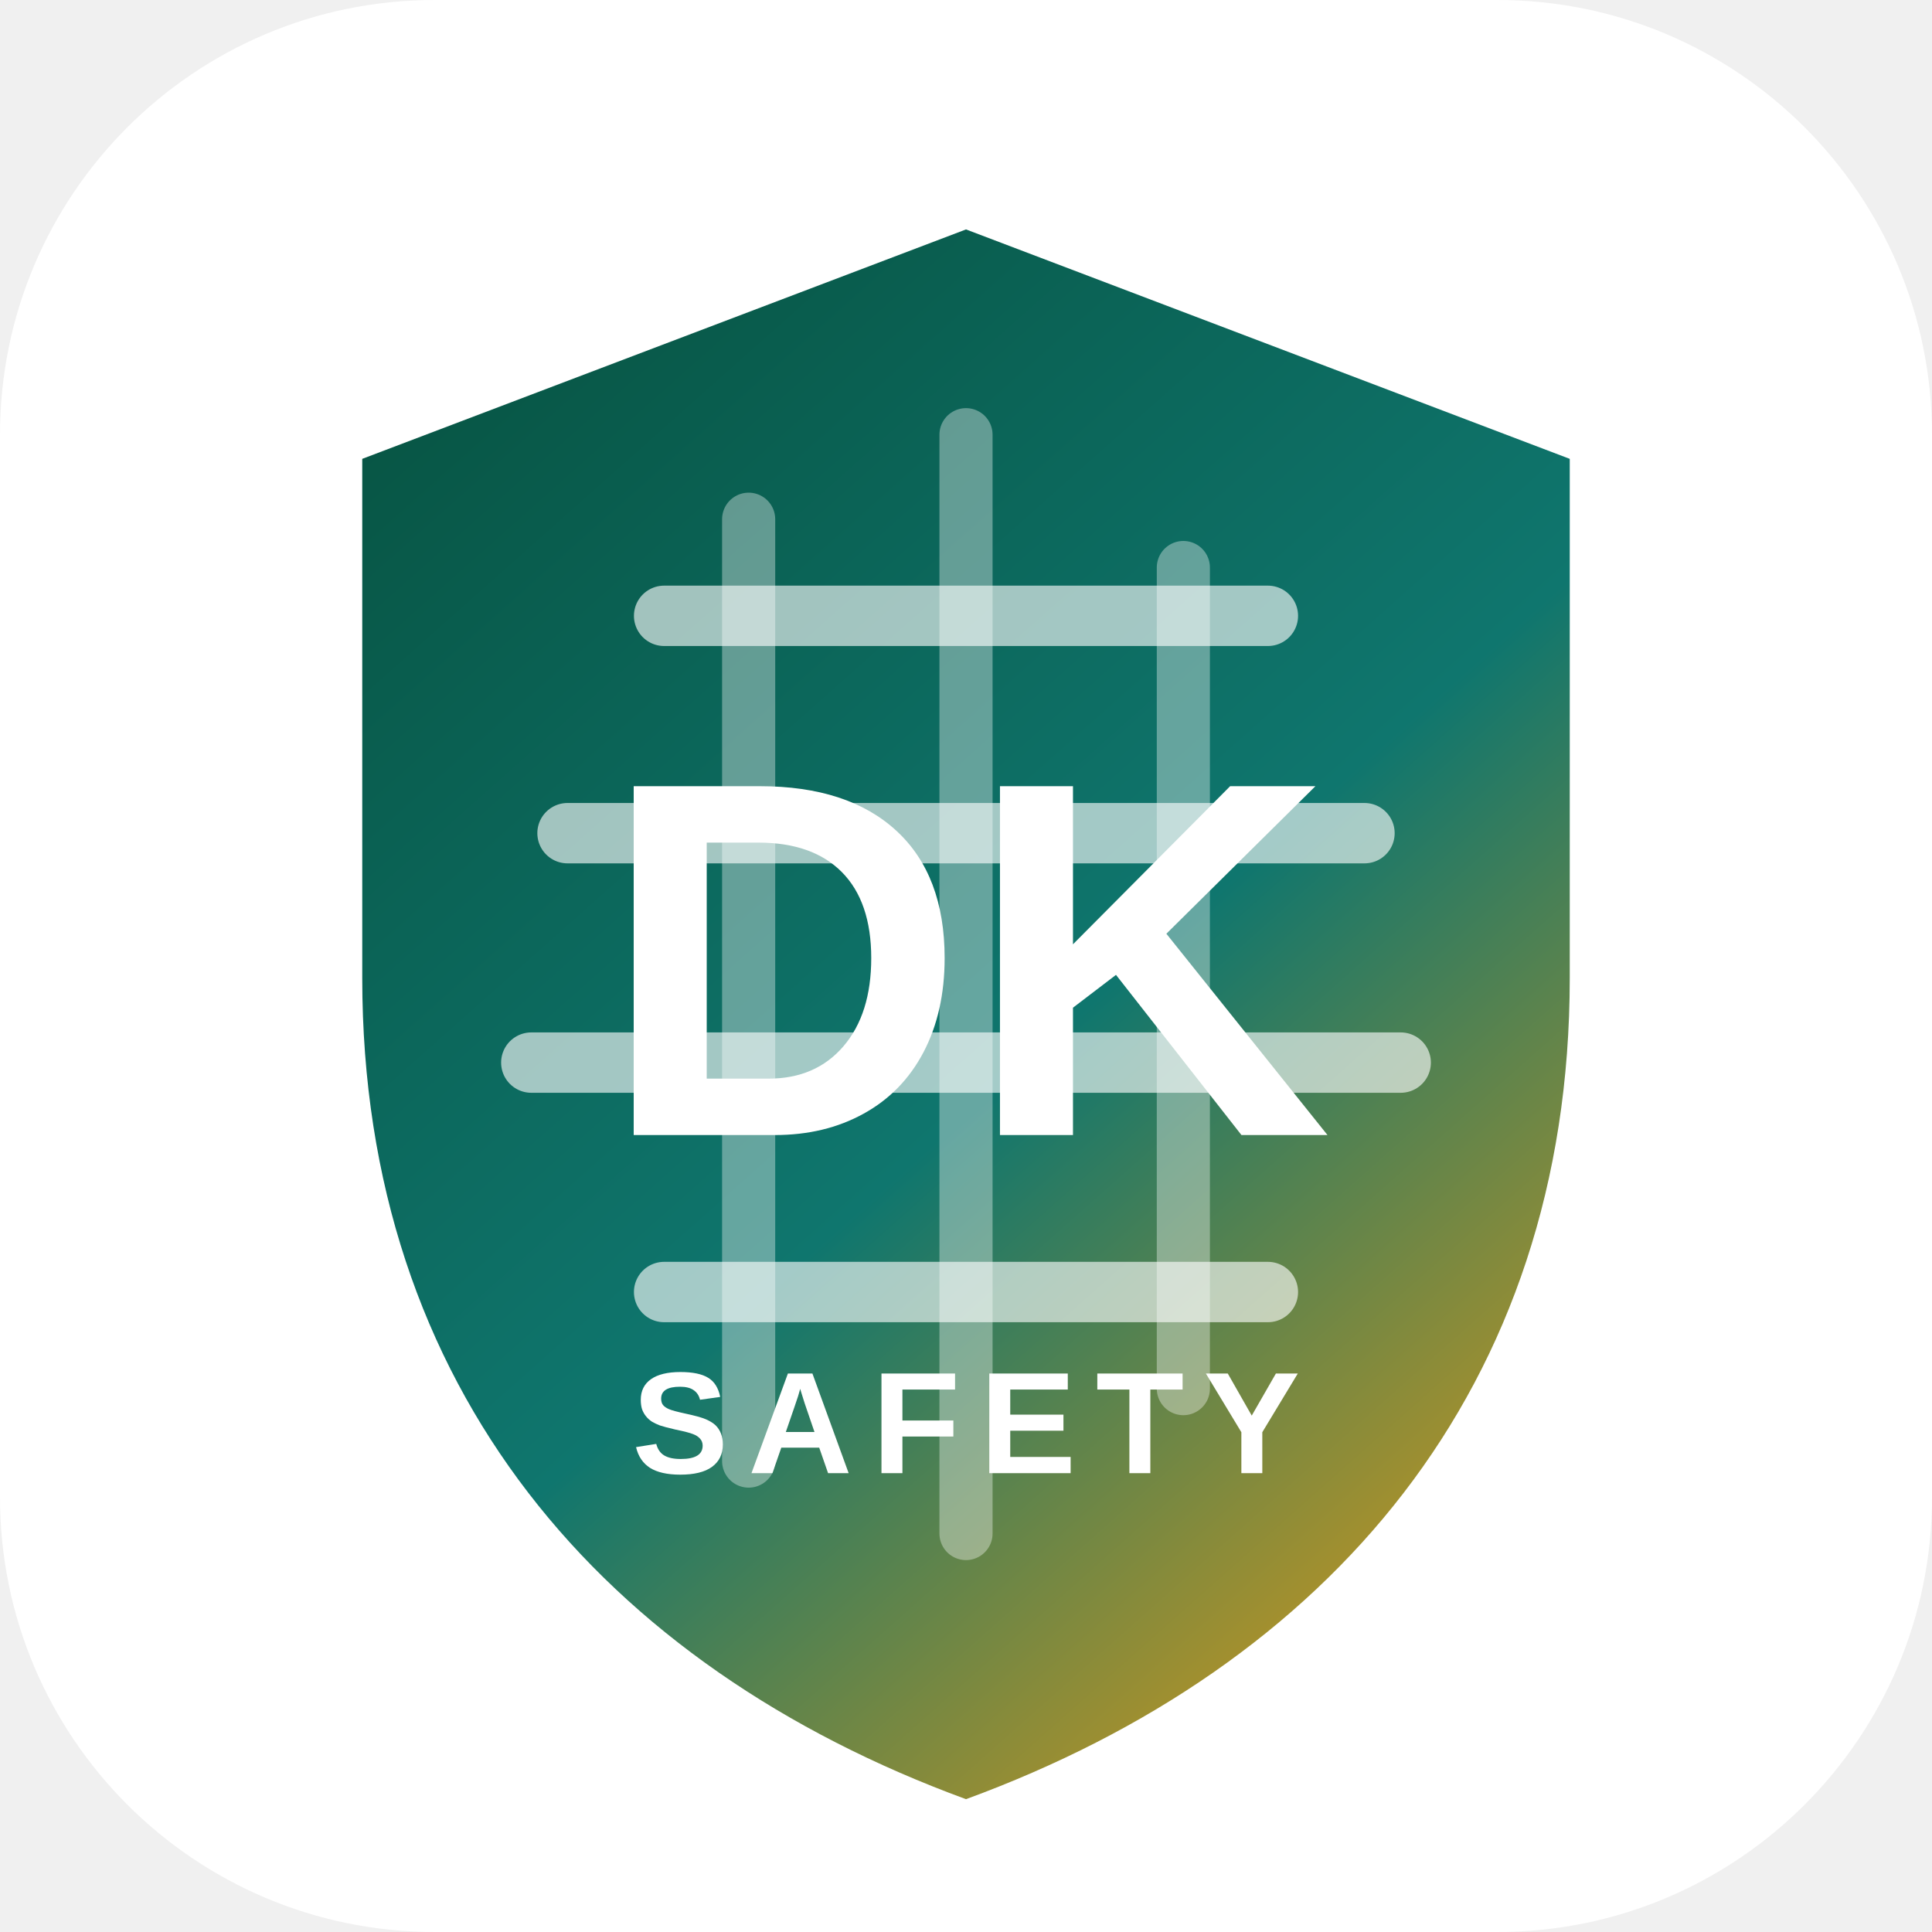
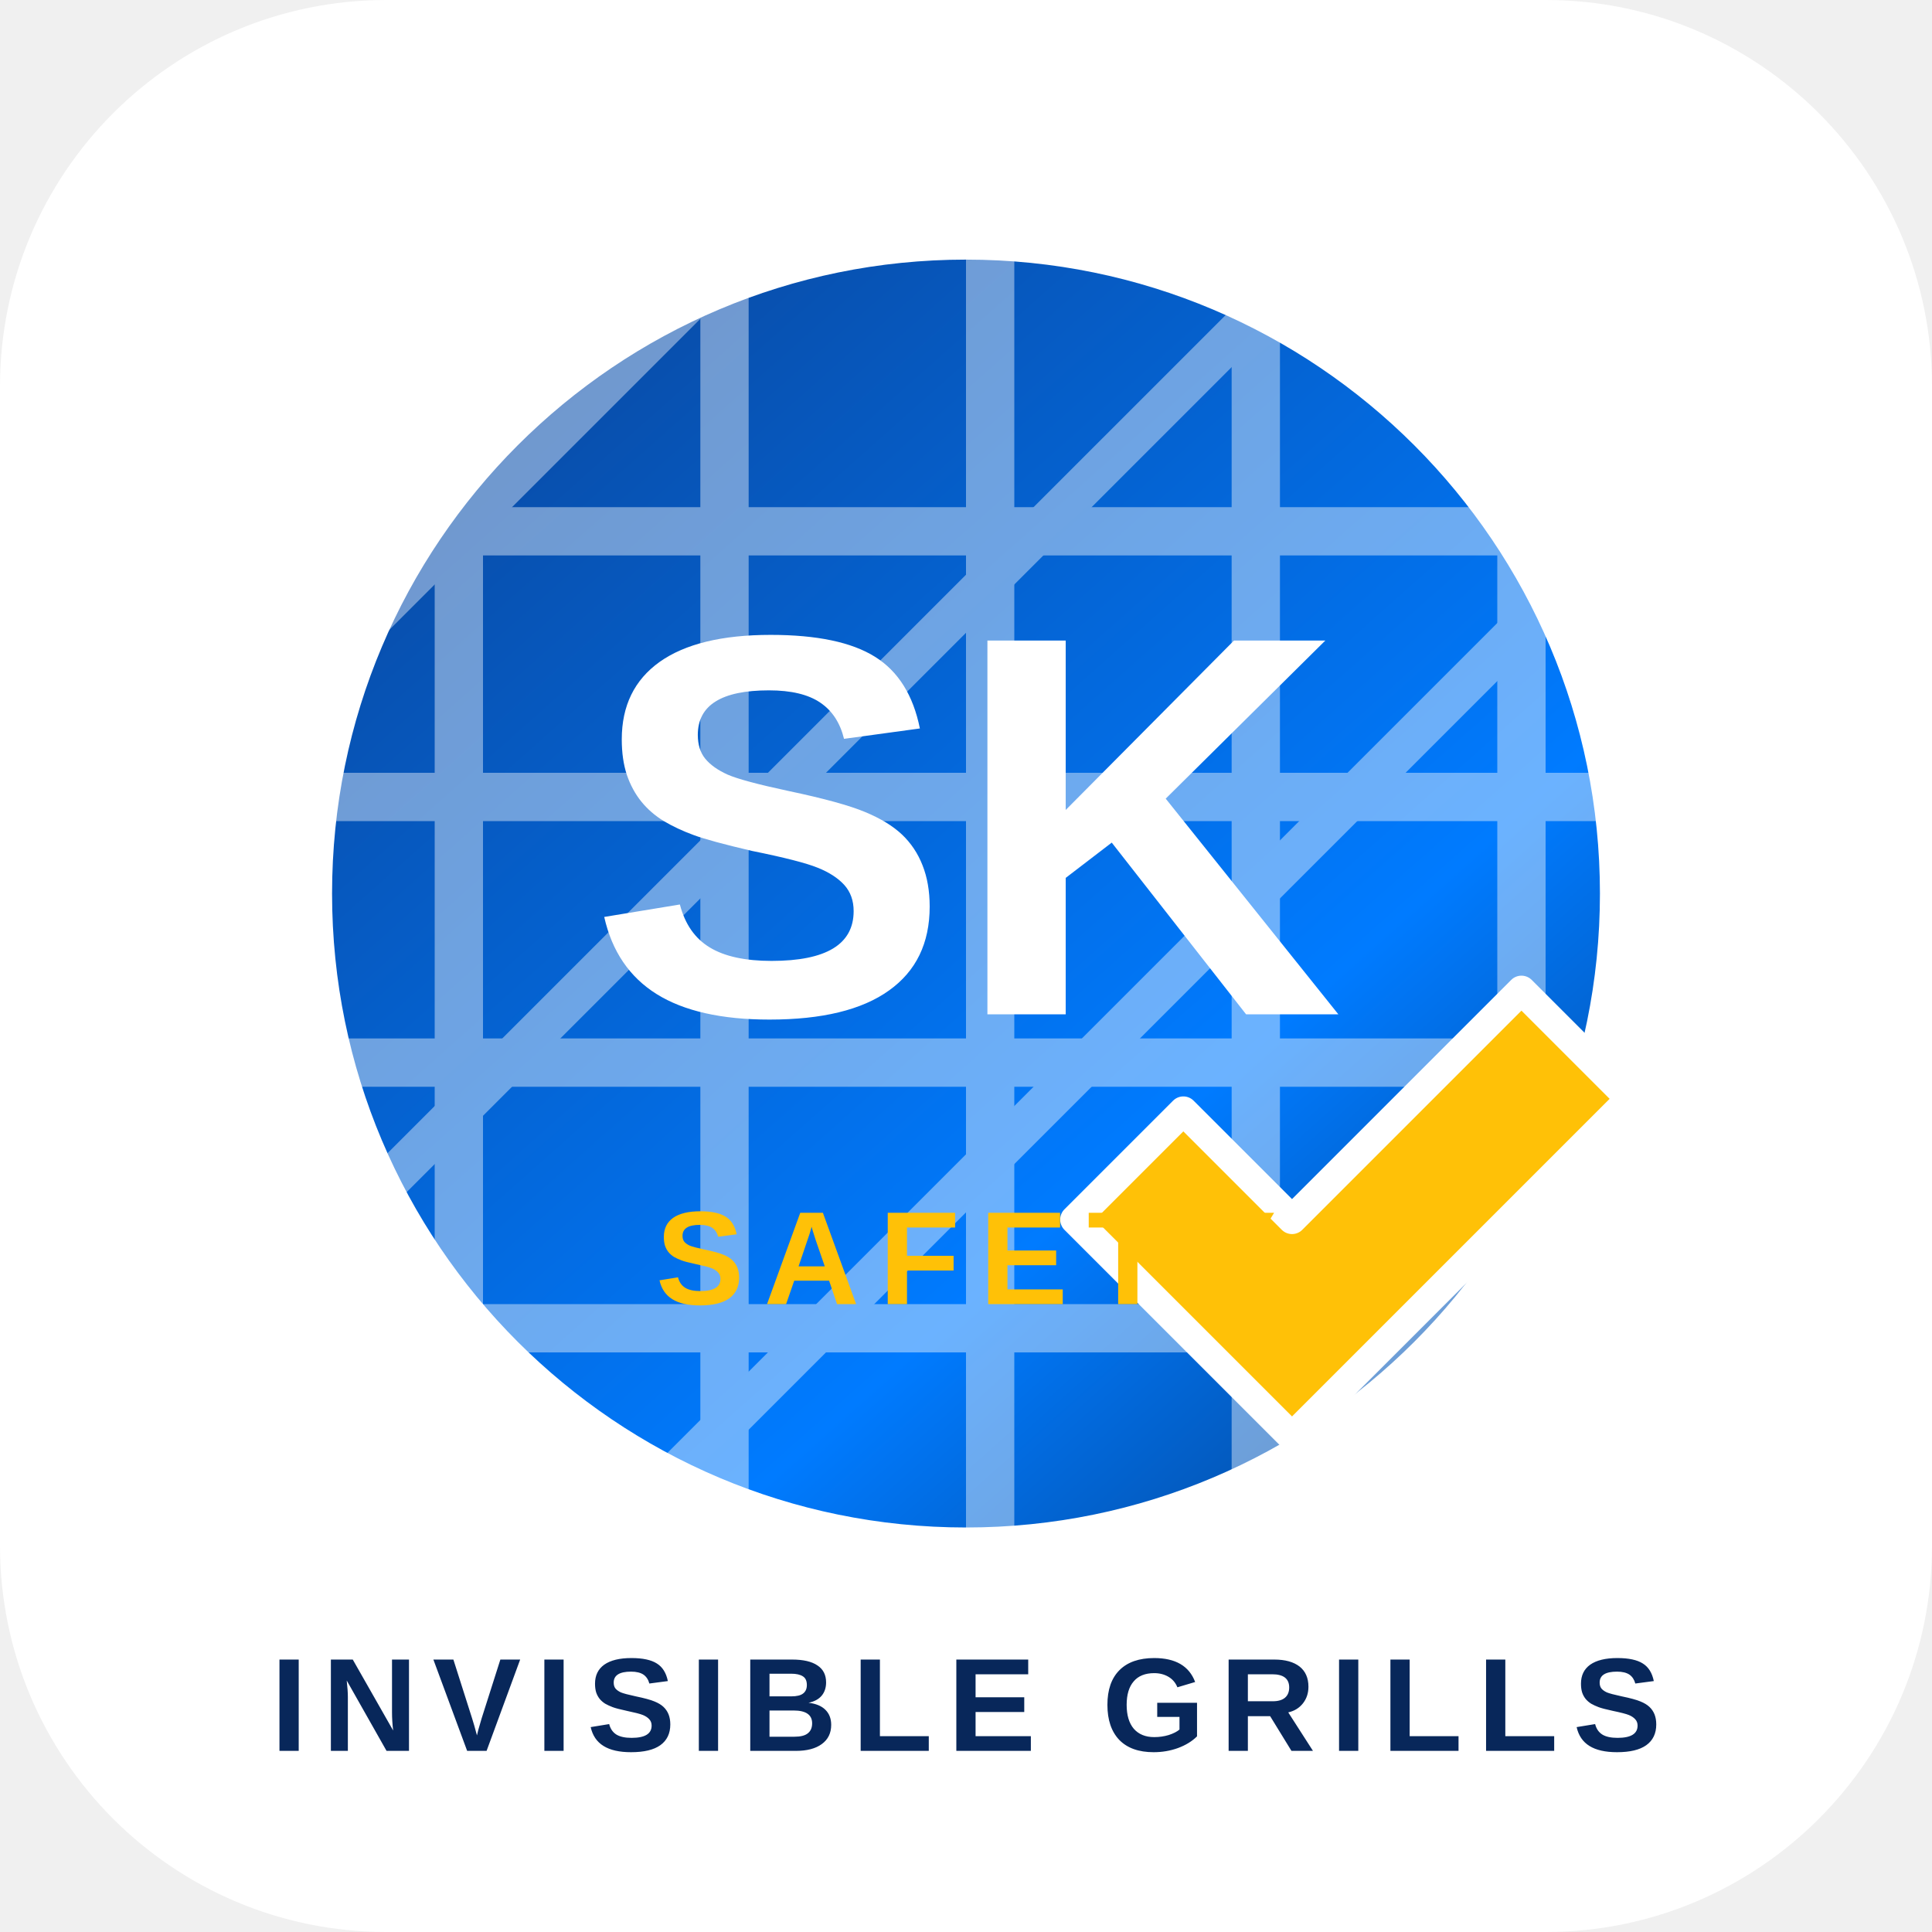
<svg xmlns="http://www.w3.org/2000/svg" width="160" height="160" viewBox="0 0 160 160" role="img" aria-labelledby="title desc">
  <defs>
-     <linearGradient id="logoGradient" x1="24" y1="18" x2="136" y2="144" gradientUnits="userSpaceOnUse">
-       <stop offset="0" stop-color="#064e3b" />
-       <stop offset="0.55" stop-color="#0f766e" />
-       <stop offset="1" stop-color="#f59e0b" />
+     <linearGradient id="logoBlue" x1="24" y1="18" x2="136" y2="144" gradientUnits="userSpaceOnUse">
+       <stop offset="0" stop-color="#0b3f8f" />
+       <stop offset="0.62" stop-color="#007bff" />
+       <stop offset="1" stop-color="#08275a" />
    </linearGradient>
+     <clipPath id="logoClip">
+       <circle cx="80" cy="74" r="55" />
+     </clipPath>
  </defs>
-   <rect width="160" height="160" rx="36" fill="#ffffff" />
-   <path d="M80 19 130 38v43c0 34-20 57-50 68-30-11-50-34-50-68V38l50-19Z" fill="url(#logoGradient)" />
-   <path d="M55 51h50M47 69h66M44 88h72M55 107h50" stroke="#ffffff" stroke-width="5" stroke-linecap="round" opacity="0.62" />
-   <path d="M62 43v78M80 36v91M98 47v68" stroke="#ffffff" stroke-width="4.4" stroke-linecap="round" opacity="0.36" />
-   <text x="80" y="94" text-anchor="middle" fill="#ffffff" font-family="Arial, Helvetica, sans-serif" font-size="42" font-weight="900" letter-spacing="0">DK</text>
-   <text x="80" y="122" text-anchor="middle" fill="#ffffff" font-family="Arial, Helvetica, sans-serif" font-size="12" font-weight="800" letter-spacing="1.6">SAFETY</text>
+   <rect width="160" height="160" rx="32" fill="#ffffff" />
+   <circle cx="80" cy="74" r="62" fill="#ffffff" />
+   <circle cx="80" cy="74" r="55" fill="url(#logoBlue)" />
+   <g clip-path="url(#logoClip)" opacity="0.42">
+     <path d="M20 44h120M14 66h132M14 88h132M20 110h120" stroke="#ffffff" stroke-width="4" stroke-linecap="round" />
+     <path d="M38 8v132M60 4v140M82 4v140M104 4v140M126 8v132" stroke="#ffffff" stroke-width="4" stroke-linecap="round" />
+     <path d="M18 112 112 18M42 136 140 38M10 72 72 10M88 140 148 80" stroke="#ffffff" stroke-width="3.4" stroke-linecap="round" />
+   </g>
+   <circle cx="80" cy="74" r="55" fill="none" stroke="#ffffff" stroke-width="5" />
+   <path d="M107 101 126 82l9 9-28 28-18-18 9-9 9 9Z" fill="#ffc107" stroke="#ffffff" stroke-width="2.4" stroke-linejoin="round" />
+   <text x="80" y="84" text-anchor="middle" fill="#ffffff" font-family="Arial, Helvetica, sans-serif" font-size="45" font-weight="900" letter-spacing="0">SK</text>
+   <text x="80" y="108" text-anchor="middle" fill="#ffc107" font-family="Arial, Helvetica, sans-serif" font-size="11" font-weight="900" letter-spacing="1.6">SAFETY</text>
+   <text x="80" y="145" text-anchor="middle" fill="#08275a" font-family="Arial, Helvetica, sans-serif" font-size="11" font-weight="900" letter-spacing="1.2">INVISIBLE GRILLS</text>
</svg>
